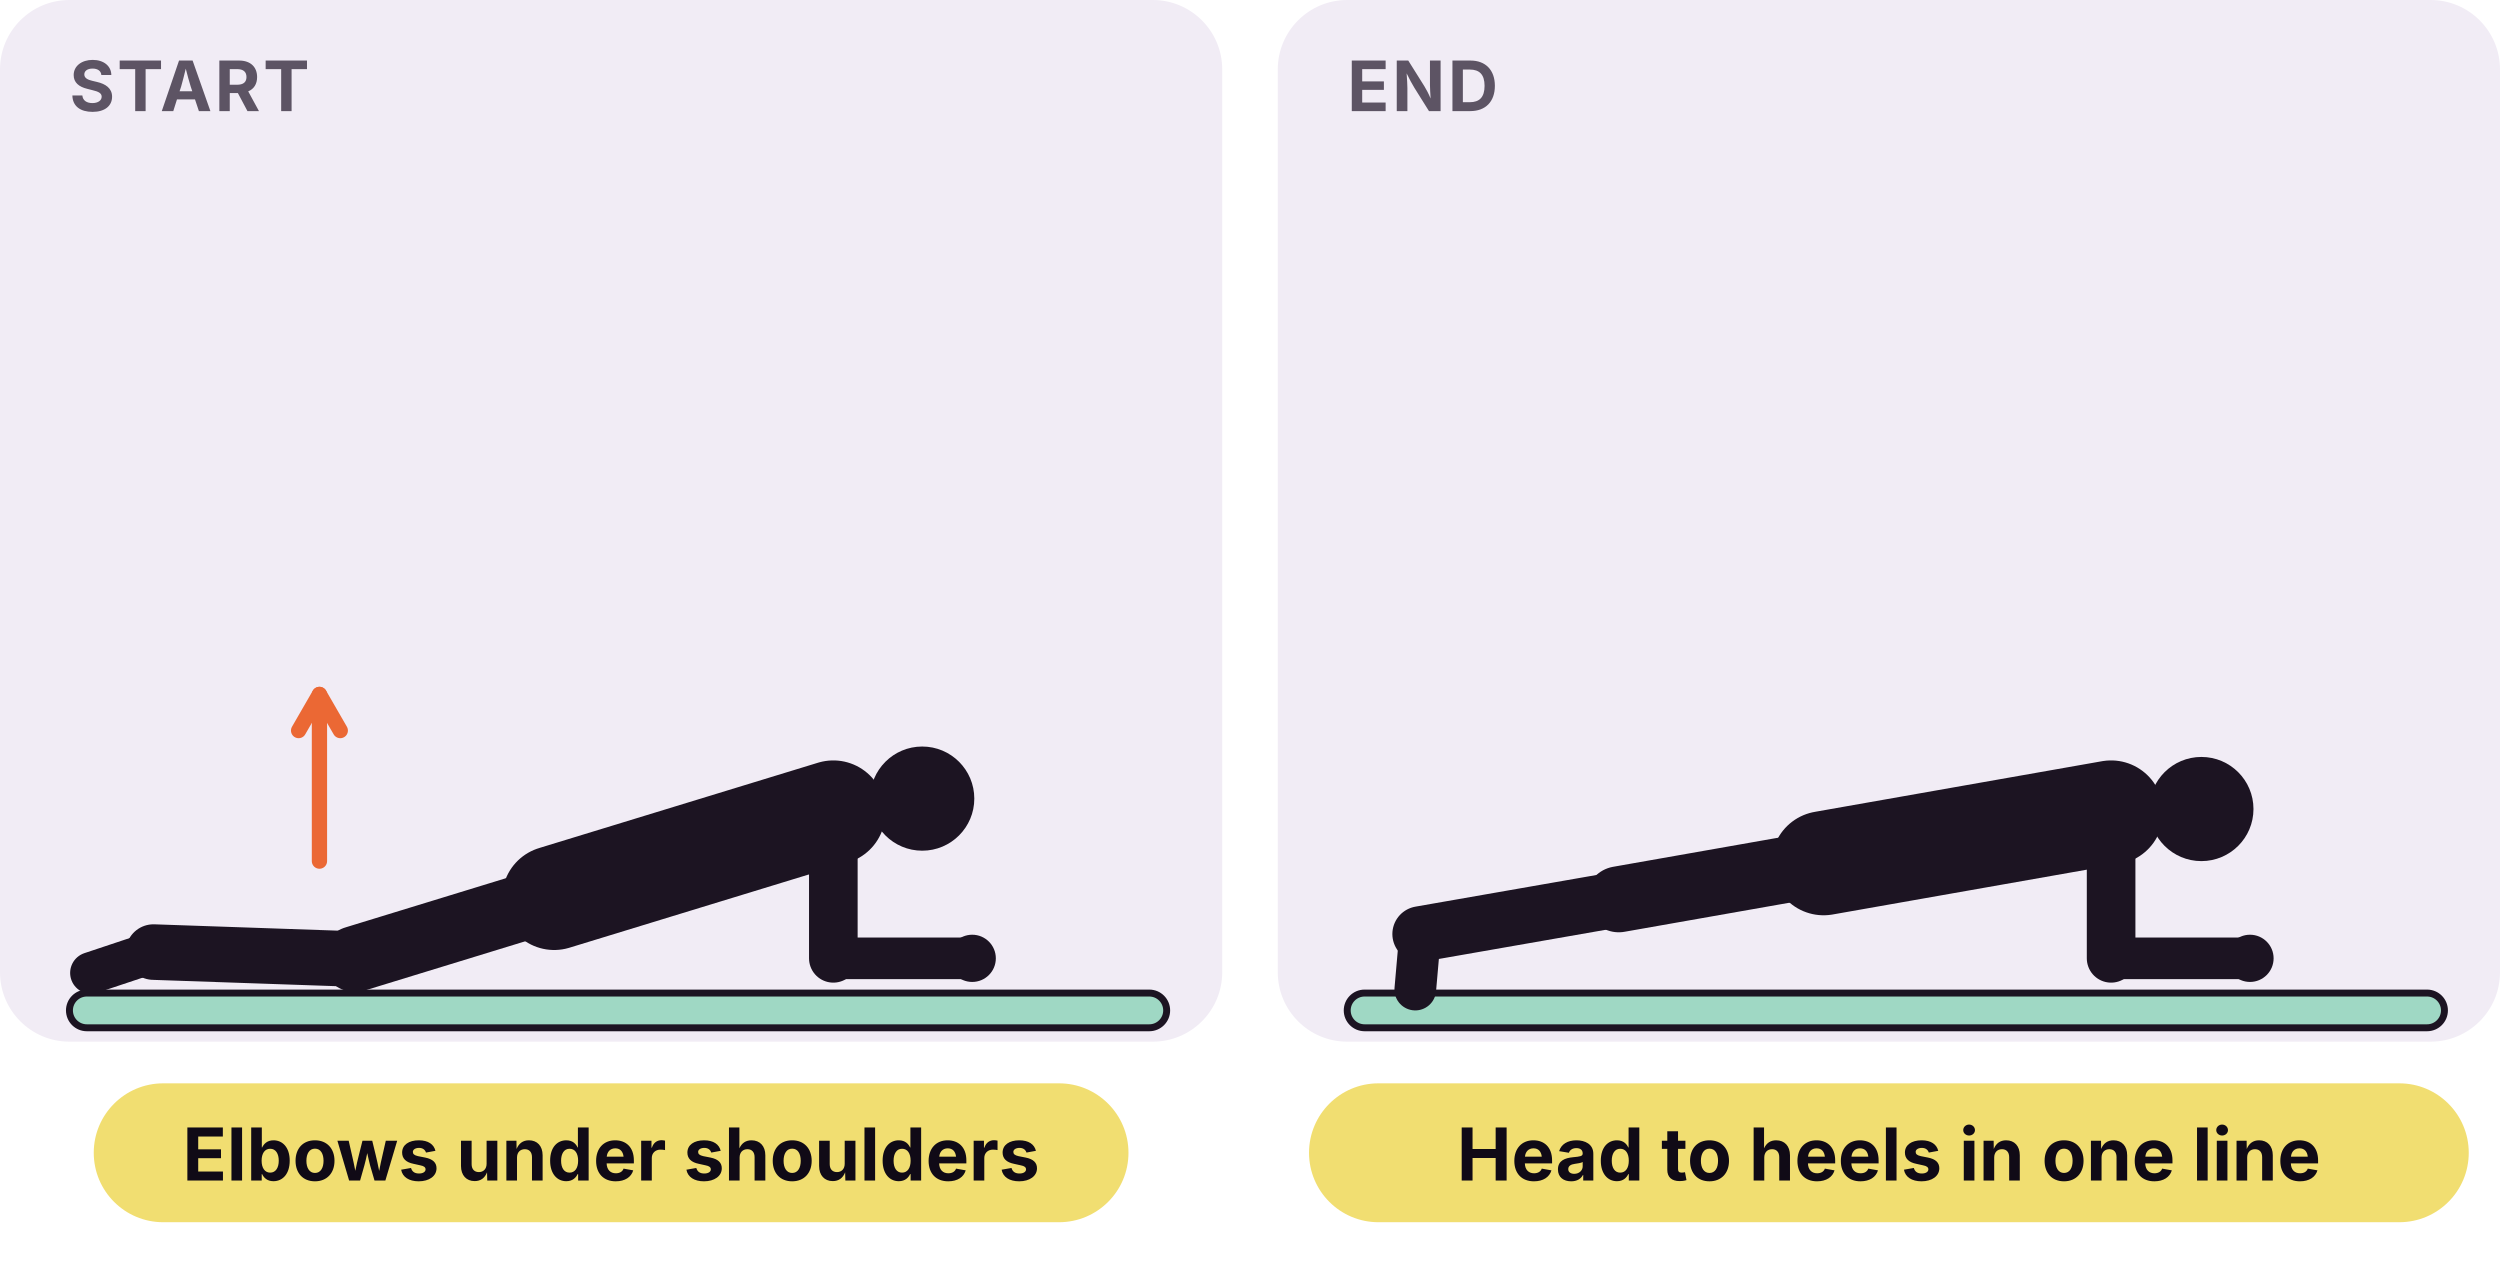
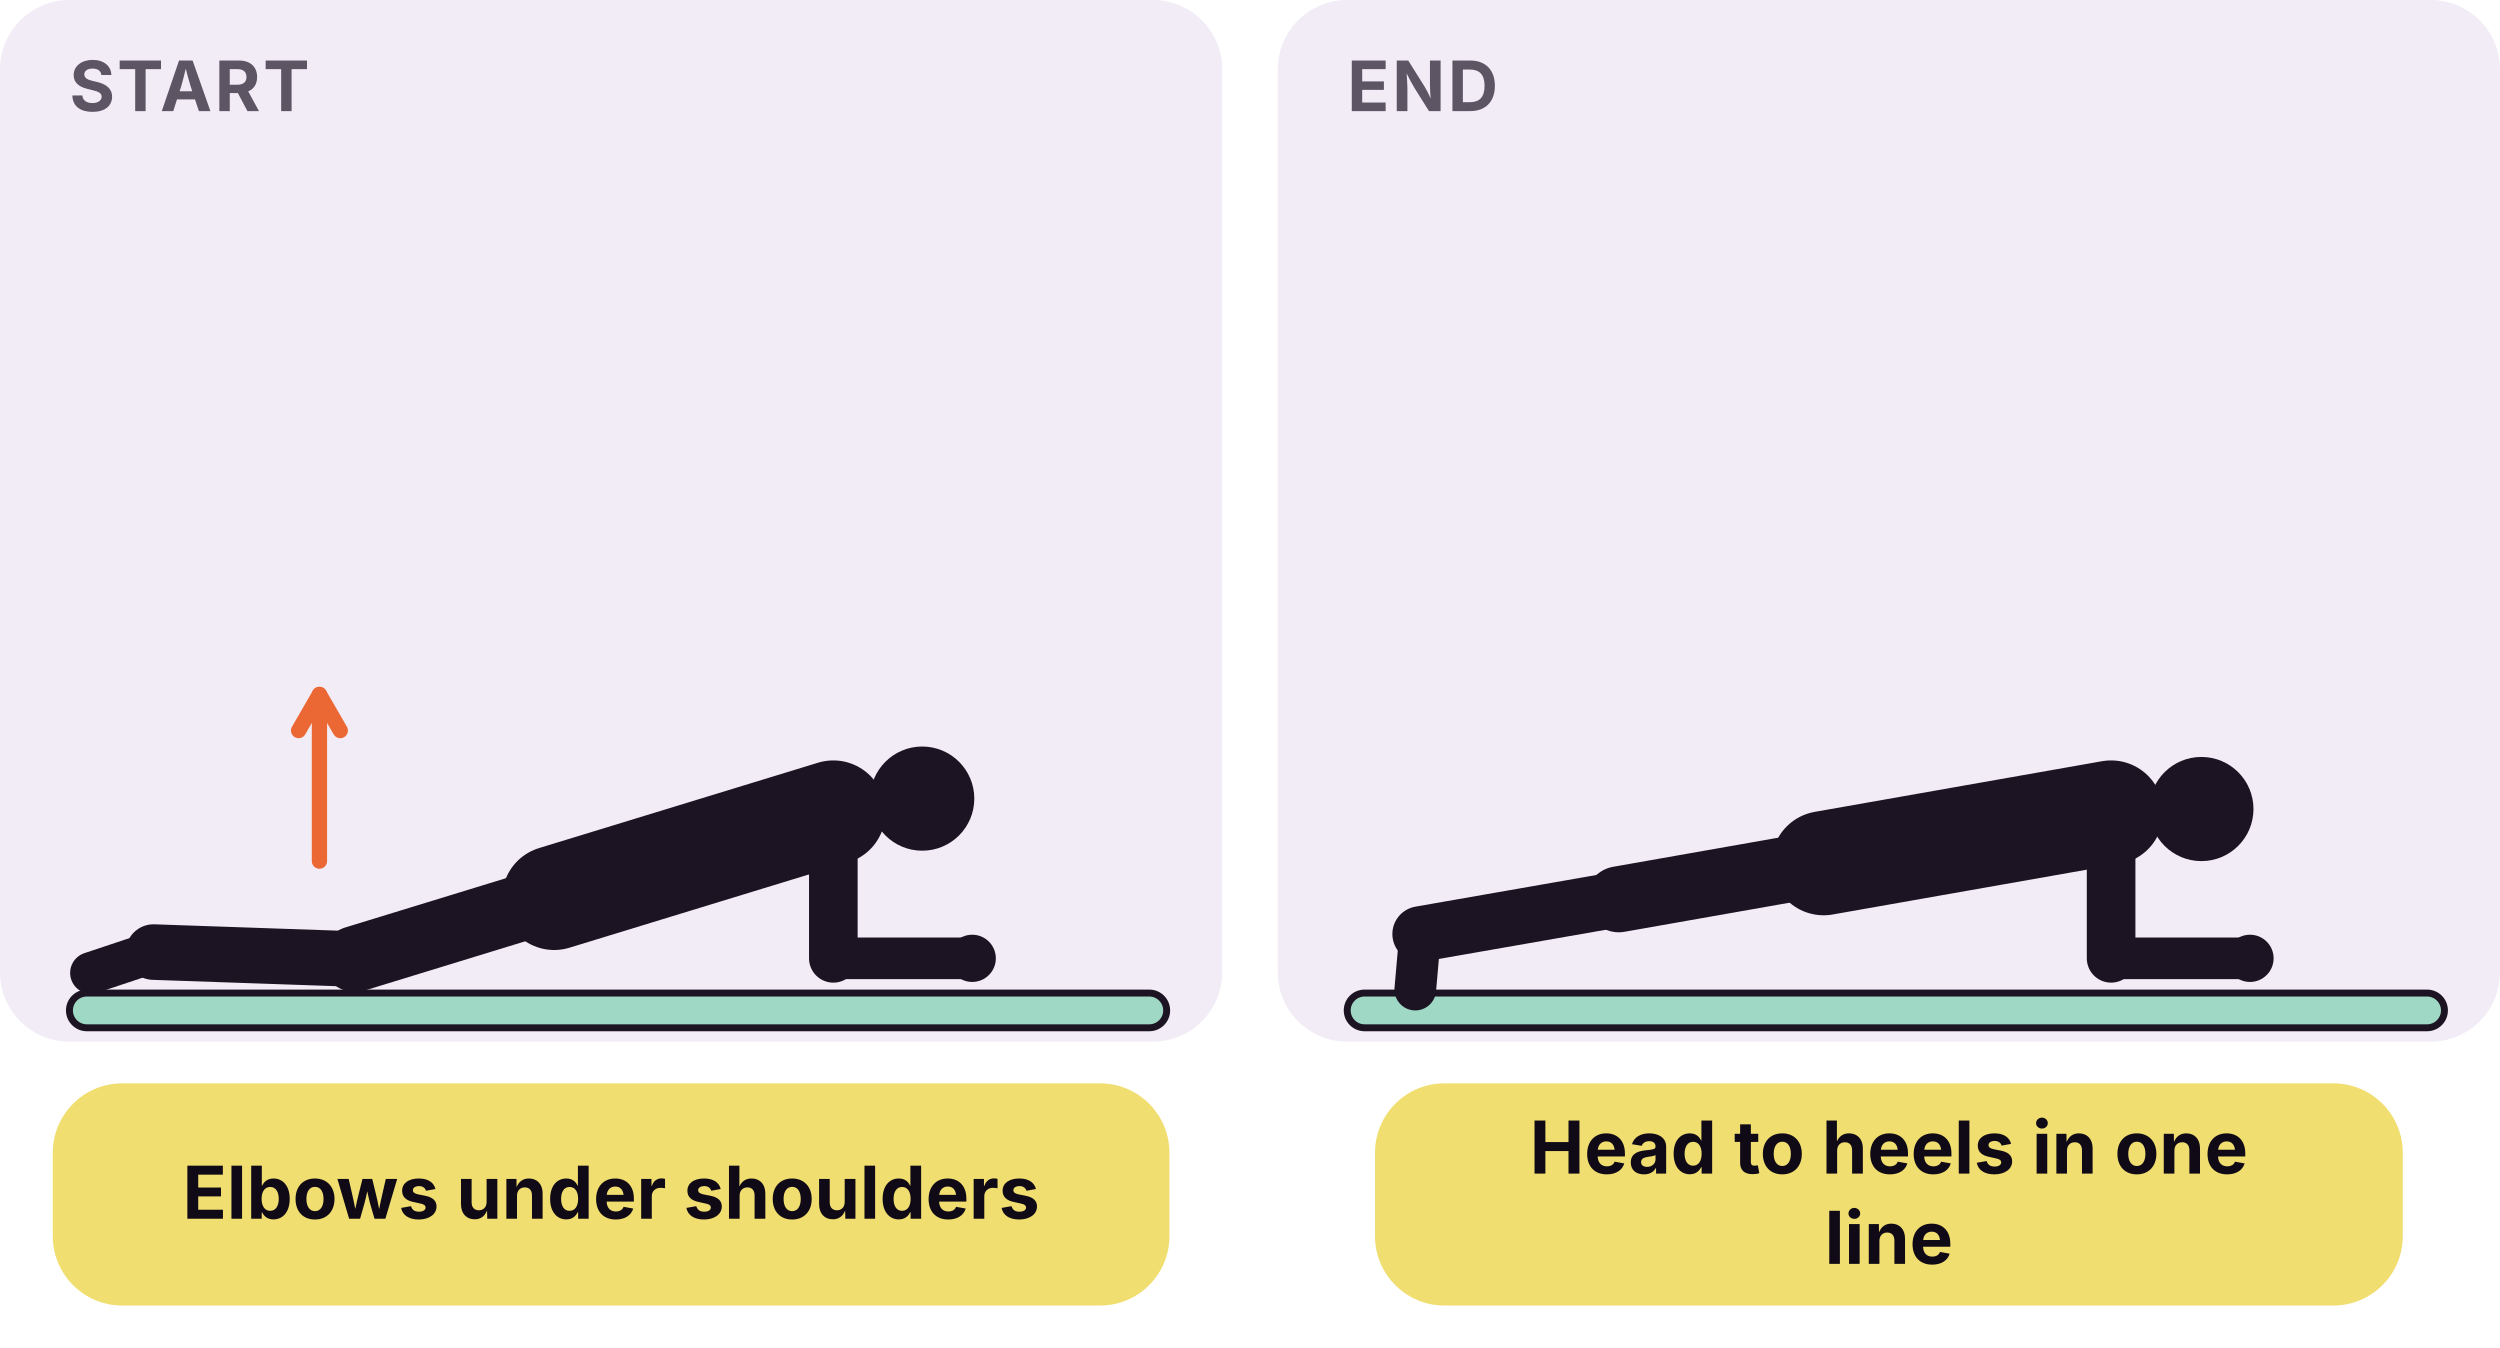
- <svg xmlns="http://www.w3.org/2000/svg" viewBox="0 0 360 182" width="360" height="182" role="img" aria-label="Plank: start and end positions">
+ <svg xmlns="http://www.w3.org/2000/svg" viewBox="0 0 360 194" width="360" height="194" role="img" aria-label="Plank: start and end positions">
  <style>
.t{font:700 12px system-ui,-apple-system,'Segoe UI',sans-serif;fill:#1c1422} .h{font:800 14px system-ui,-apple-system,'Segoe UI',sans-serif;fill:#1c1422} .s{font:400 11px system-ui,-apple-system,'Segoe UI',sans-serif;fill:#5d5464}
.lb{font:700 11px system-ui,-apple-system,'Segoe UI',sans-serif;fill:#1c1422} .cap{font:600 10px system-ui,-apple-system,'Segoe UI',sans-serif;fill:#5d5464}
.bo{fill:#1c1422;stroke:#1c1422;stroke-width:2.6;stroke-linejoin:round} .bf{fill:#faf8fc}
.m{fill:#e6dff0;stroke:#1c1422;stroke-width:.8;stroke-linejoin:round} .m.s{fill:url(#hs)} .m.p{fill:#f2b933;stroke-width:1.4}
.hsb{fill:#fbf3c4} .hsl{stroke:#dcae2c;stroke-width:1.5}
.dt path{fill:none;stroke:#1c1422;stroke-width:.6;stroke-linecap:round}
.ld{stroke:#1c1422;stroke-width:.7;fill:none} .dot{fill:#1c1422}
.panel{fill:#f1ecf5} .swp{fill:#f2b933;stroke:#1c1422;stroke-width:1.4} .sws{fill:url(#hs);stroke:#1c1422;stroke-width:.8}

.jd{fill:#f1ecf5} .fhh{fill:#1c1422;stroke:#f1ecf5;stroke-width:1.8}
.hl{fill:none;stroke:#f1ecf5;stroke-linecap:round;stroke-linejoin:round}
.fg{fill:none;stroke:#1c1422;stroke-linecap:round;stroke-linejoin:round}
.fh{fill:#1c1422} .far{opacity:.5}
.eq{fill:#8a7f94;stroke:#1c1422;stroke-width:1} .eqs{fill:none;stroke:#1c1422;stroke-width:1.4;stroke-linecap:round}
.bn{fill:#d9cfe3;stroke:#1c1422;stroke-width:1} .mat{fill:#9fd8c4;stroke:#1c1422;stroke-width:1}
.benc{stroke:#1c1422;fill:none;stroke-linecap:round} .bencf{stroke:#d9cfe3;fill:none;stroke-linecap:round}
.gr{stroke:#8a7f94;stroke-width:1.2;fill:none}
.ar{fill:none;stroke:#eb6834;stroke-width:2.2;stroke-linecap:round;stroke-linejoin:round} .arh{fill:#eb6834}
.pill{fill:#f1de71} .pt{font:700 10.5px system-ui,-apple-system,'Segoe UI',sans-serif;fill:#100a16}
.pl{font:700 10px system-ui,-apple-system,'Segoe UI',sans-serif;fill:#5d5464;letter-spacing:.04em}

@media (prefers-color-scheme: dark) {
 .t,.h,.lb{fill:#f7f4fa} .s,.cap{fill:#bdb4c4}
 .bo{fill:#f7f4fa;stroke:#f7f4fa} .bf{fill:#1b1422}
 .m{fill:#33283d;stroke:#f7f4fa} .m.p{fill:#f2b933;stroke:#100a16} .hsb{fill:#3d3520} .hsl{stroke:#d1a22c}
 .dt path{stroke:#f7f4fa} .ld{stroke:#f7f4fa} .dot{fill:#f7f4fa}
 .panel{fill:#271d2f} .swp{stroke:#f7f4fa} .sws{stroke:#f7f4fa}

.jd{fill:#271d2f} .fhh{fill:#f7f4fa;stroke:#271d2f} .hl{stroke:#271d2f} .fg{stroke:#f7f4fa} .fh{fill:#f7f4fa}
.eq{fill:#a79cb2;stroke:#f7f4fa} .eqs{stroke:#f7f4fa}
.bn{fill:#3a2e44;stroke:#f7f4fa} .mat{fill:#1f6b57;stroke:#f7f4fa}
.benc{stroke:#f7f4fa} .bencf{stroke:#3a2e44} .gr{stroke:#6d6279}
.ar{stroke:#f08a5d} .arh{fill:#f08a5d}
.pl{fill:#bdb4c4}

}
</style>
  <defs>
    <pattern id="hs" width="4" height="4" patternUnits="userSpaceOnUse" patternTransform="rotate(45)">
      <rect width="4" height="4" class="hsb" />
      <line x1="0" y1="0" x2="0" y2="4" class="hsl" />
    </pattern>
  </defs>
  <g transform="translate(0 0)">
    <rect class="panel" width="176" height="150" rx="10" />
    <rect class="mat" x="10" y="143" width="158" height="5" rx="2.5" />
    <path class="fg" stroke-width="9.5" d="M79.8 129.3 L51.1 138.1" />
    <path class="fg" stroke-width="8" d="M51.1 138.1 L22.1 137.1" />
    <path class="fg" stroke-width="6" d="M22.1 137.1 L13.1 140.1" />
    <path class="fg" stroke-width="15" d="M79.8 129.3 L120.0 117.0" />
    <path class="fg" stroke-width="5" d="M120.0 117.0 L124.9 116.2" />
    <circle class="fh" cx="132.8" cy="115.0" r="7.5" />
    <path class="fg" stroke-width="7" d="M120.0 117.0 L120.0 138.0" />
    <path class="fg" stroke-width="6" d="M120.0 138.0 L140.0 138.0" />
    <circle class="fh" cx="140.0" cy="138.0" r="3.4" />
    <path class="ar" d="M46.0 124.0 L46.0 100.0" />
    <path class="ar" d="M49.0 105.2 L46.0 100.0 L43.0 105.2" />
    <text class="pl" x="10" y="16">START</text>
  </g>
-   <rect class="pill" x="13.5" y="156" width="149" height="20" rx="10" />
-   <text class="pt" x="88.0" y="170" text-anchor="middle">Elbows under shoulders</text>
  <g transform="translate(184 0)">
    <rect class="panel" width="176" height="150" rx="10" />
    <rect class="mat" x="10" y="143" width="158" height="5" rx="2.5" />
    <path class="fg" stroke-width="9.5" d="M78.6 124.3 L49.1 129.5" />
    <path class="fg" stroke-width="8" d="M49.1 129.5 L20.5 134.5" />
    <path class="fg" stroke-width="6" d="M20.5 134.5 L19.8 142.5" />
    <path class="fg" stroke-width="15" d="M78.6 124.3 L120.0 117.0" />
    <path class="fg" stroke-width="5" d="M120.0 117.0 L125.0 116.8" />
    <circle class="fh" cx="133.0" cy="116.5" r="7.5" />
    <path class="fg" stroke-width="7" d="M120.0 117.0 L120.0 138.0" />
    <path class="fg" stroke-width="6" d="M120.0 138.0 L140.0 138.0" />
    <circle class="fh" cx="140.0" cy="138.0" r="3.4" />
    <text class="pl" x="10" y="16">END</text>
  </g>
-   <rect class="pill" x="188.5" y="156" width="167" height="20" rx="10" />
-   <text class="pt" x="272.0" y="170" text-anchor="middle">Head to heels in one line</text>
+   <rect class="pill" x="7.6" y="156" width="160.8" height="32" rx="10" />
+   <text class="pt" x="88.0" y="175.5" text-anchor="middle" textLength="140.8" lengthAdjust="spacingAndGlyphs">Elbows under shoulders</text>
+   <rect class="pill" x="198.0" y="156" width="148.0" height="32" rx="10" />
+   <text class="pt" x="272.0" y="169.0" text-anchor="middle" textLength="128.0" lengthAdjust="spacingAndGlyphs">Head to heels in one</text>
+   <text class="pt" x="272.0" y="182.0" text-anchor="middle" textLength="25.6" lengthAdjust="spacingAndGlyphs">line</text>
</svg>
